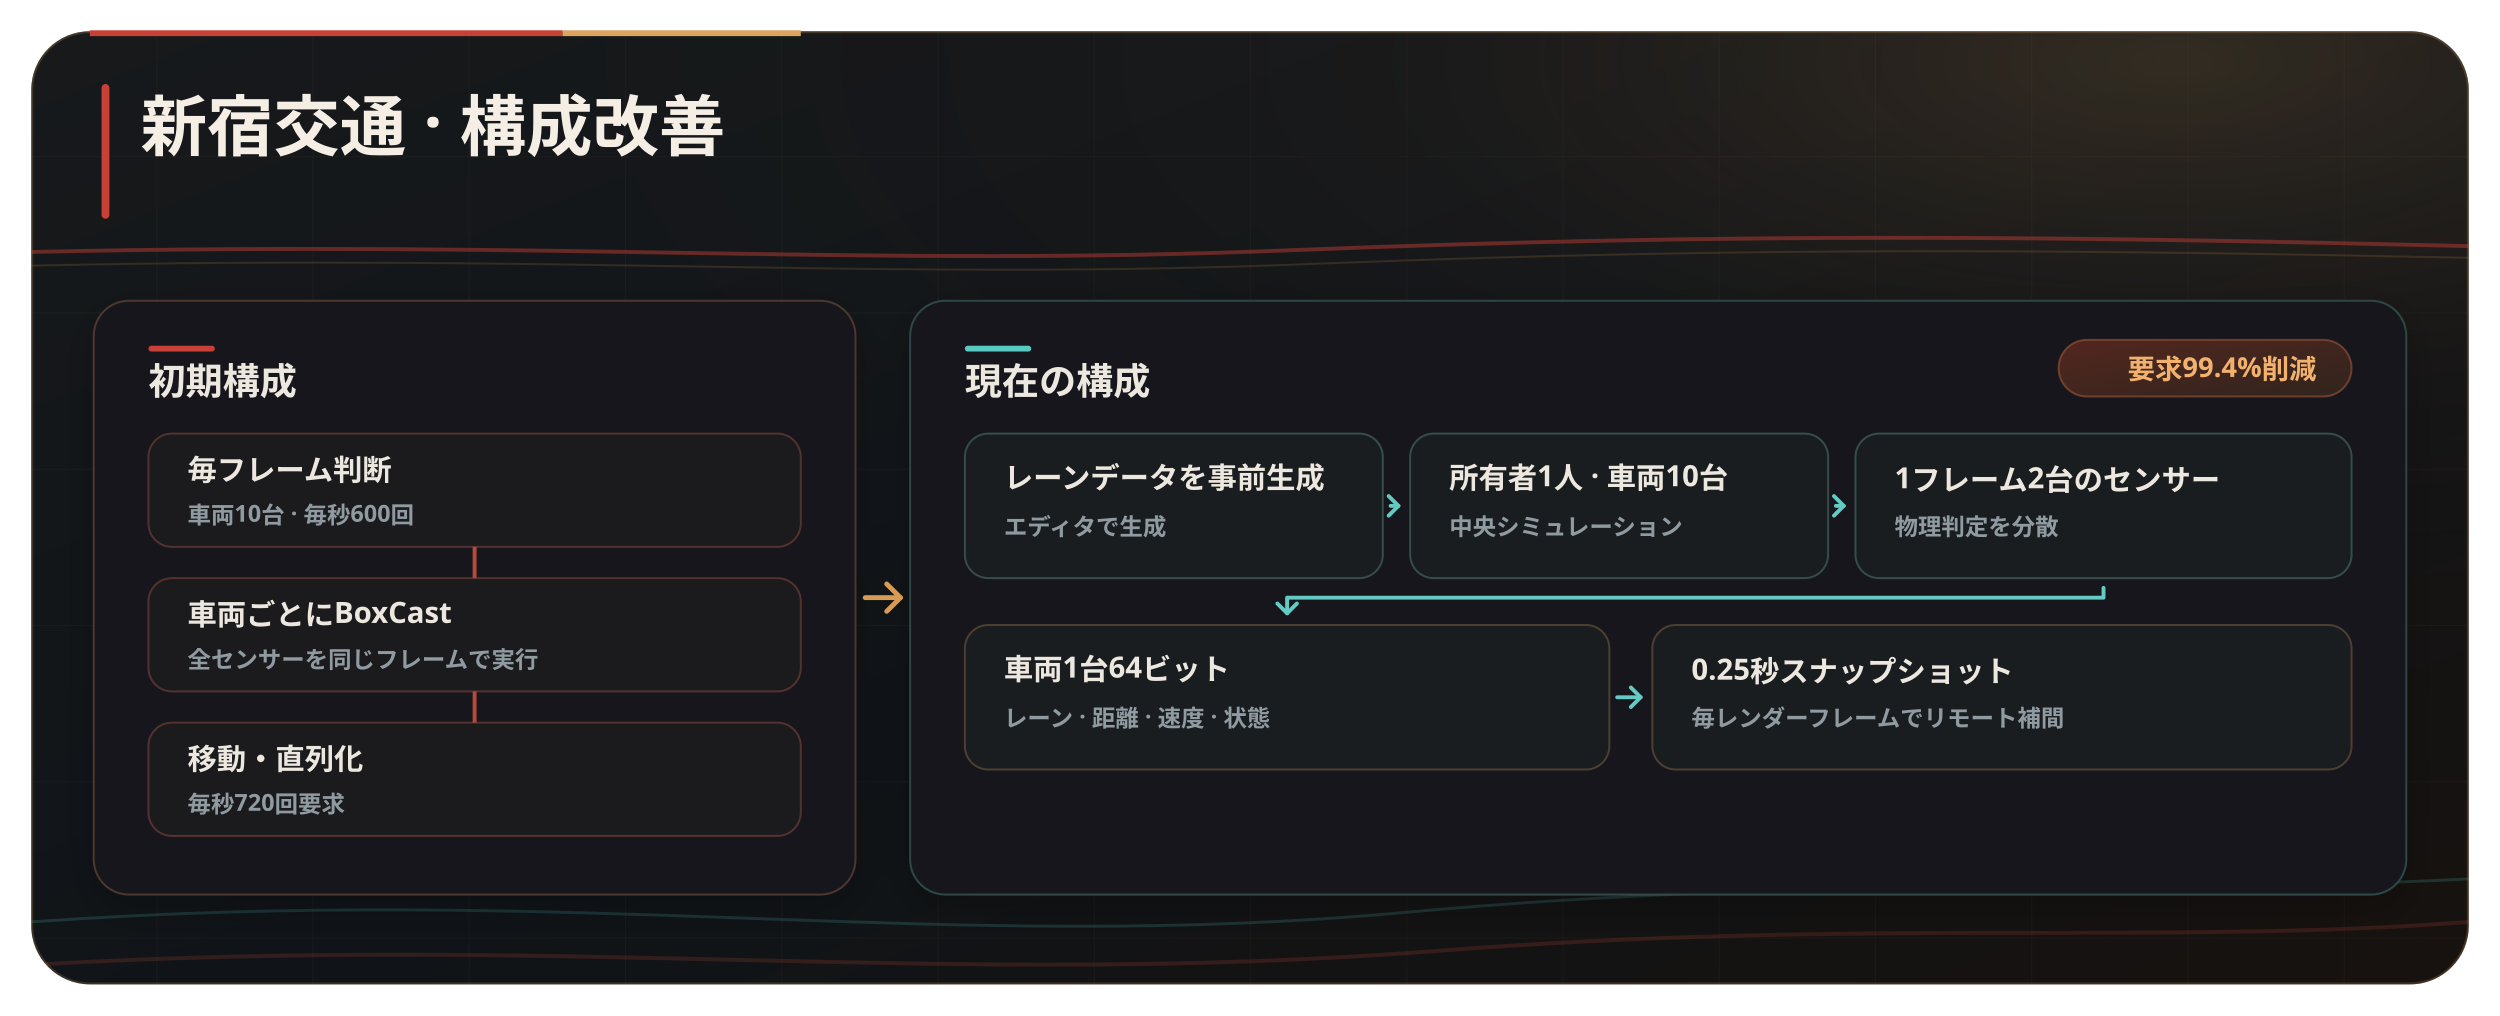
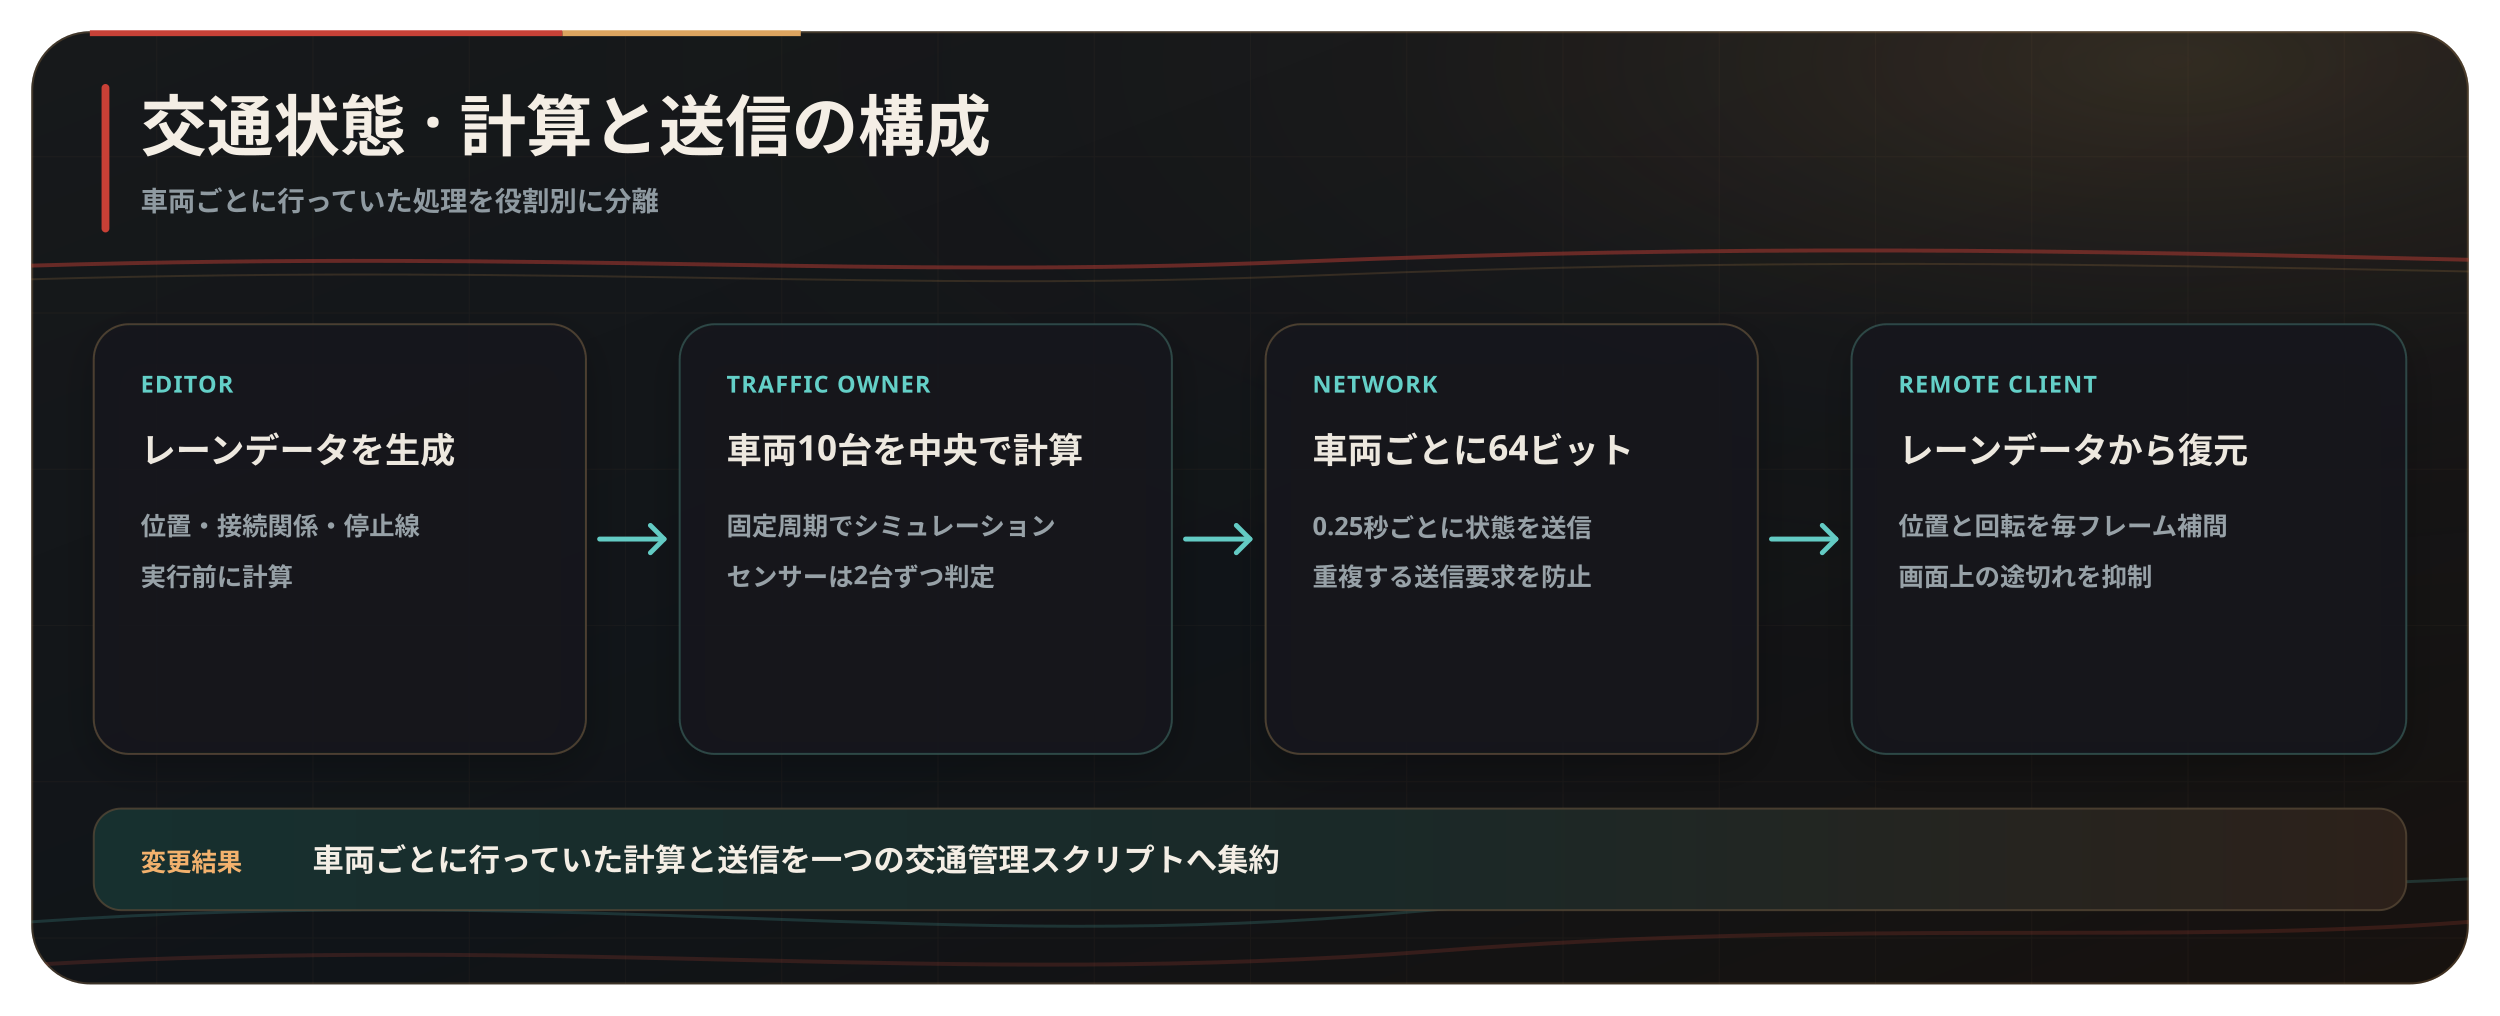
<svg xmlns="http://www.w3.org/2000/svg" width="1280" height="520" viewBox="0 0 1280 520" role="img" aria-labelledby="title desc">
  <defs>
    <linearGradient id="panelBackground" x1="0" y1="0" x2="1" y2="1">
      <stop offset="0" stop-color="#17191b" />
      <stop offset="0.55" stop-color="#101418" />
      <stop offset="1" stop-color="#17120f" />
    </linearGradient>
    <radialGradient id="stationLight" cx="88%" cy="3%" r="76%">
      <stop offset="0" stop-color="#d69a50" stop-opacity="0.17" />
      <stop offset="0.42" stop-color="#a46531" stop-opacity="0.045" />
      <stop offset="1" stop-color="#000000" stop-opacity="0" />
    </radialGradient>
-     <linearGradient id="currentChip" x1="0" y1="0" x2="1" y2="1">
-       <stop offset="0" stop-color="#52261f" />
-       <stop offset="1" stop-color="#30251d" />
+     <linearGradient id="resultBar" x1="0" y1="0" x2="1" y2="0">
+       <stop offset="0" stop-color="#17302f" />
+       <stop offset="0.55" stop-color="#1a2928" />
+       <stop offset="1" stop-color="#2d211a" />
    </linearGradient>
    <pattern id="streetGrid" width="80" height="80" patternUnits="userSpaceOnUse">
      <path d="M80 0H0V80" fill="none" stroke="#e9c08a" stroke-opacity="0.035" />
    </pattern>
    <filter id="cardShadow" x="-8%" y="-12%" width="116%" height="130%">
      <feDropShadow dx="0" dy="7" stdDeviation="10" flood-color="#000000" flood-opacity="0.24" />
    </filter>
    <clipPath id="panelClip">
      <rect x="16" y="16" width="1248" height="488" rx="30" />
    </clipPath>
    <style>
      text { font-family: "Noto Sans JP", "Yu Gothic", "Segoe UI", sans-serif; }
      .title { fill: #f4eee5; font-size: 34px; font-weight: 750; }
-       .section { fill: #ede8df; font-size: 19px; font-weight: 700; }
-       .chip { fill: #f2b16d; font-size: 14px; font-weight: 750; }
-       .node-title { fill: #ede8df; font-size: 15px; font-weight: 700; }
-       .node-detail { fill: #8f9aa1; font-size: 12px; font-weight: 600; }
+       .subtitle { fill: #8f9aa1; font-size: 14px; font-weight: 600; }
+       .role { fill: #64d0c8; font-size: 12px; font-weight: 750; letter-spacing: 0.6px; }
+       .card-title { fill: #ede8df; font-size: 18px; font-weight: 700; }
+       .card-body { fill: #97a1a7; font-size: 13px; font-weight: 600; }
+       .result-label { fill: #f2b16d; font-size: 13px; font-weight: 750; }
+       .result-text { fill: #f4eee5; font-size: 16px; font-weight: 700; }
    </style>
  </defs>
  <g clip-path="url(#panelClip)">
    <rect x="16" y="16" width="1248" height="488" rx="30" fill="url(#panelBackground)" />
    <rect x="16" y="16" width="1248" height="488" rx="30" fill="url(#stationLight)" />
    <rect x="16" y="16" width="1248" height="488" rx="30" fill="url(#streetGrid)" />
-     <path d="M16 129 C290 123 445 137 664 128 C890 119 1055 121 1264 126" fill="none" stroke="#a83831" stroke-opacity="0.56" stroke-width="2" />
-     <path d="M16 136 C295 130 456 144 675 135 C902 126 1068 128 1264 132" fill="none" stroke="#df9d53" stroke-opacity="0.16" />
+     <path d="M16 136 C290 128 445 143 664 134 C890 125 1055 128 1264 133" fill="none" stroke="#a83831" stroke-opacity="0.56" stroke-width="2" />
+     <path d="M16 143 C295 135 456 150 675 141 C902 132 1068 135 1264 139" fill="none" stroke="#df9d53" stroke-opacity="0.16" />
    <path d="M16 472 C300 452 483 489 721 467 C943 447 1088 459 1264 450" fill="none" stroke="#54c9c2" stroke-opacity="0.18" stroke-width="1.5" />
    <path d="M16 494 C292 478 484 506 734 487 C951 470 1110 484 1264 472" fill="none" stroke="#b34236" stroke-opacity="0.22" stroke-width="2" />
  </g>
  <rect x="16.5" y="16.5" width="1247" height="487" rx="29.5" fill="none" stroke="#b98a55" stroke-opacity="0.26" />
  <path d="M46 17 H288" stroke="#c74137" stroke-width="3" />
  <path d="M288 17 H410" stroke="#dca45f" stroke-width="3" />
-   <rect x="52" y="43" width="4" height="69" rx="2" fill="#c84036" />
-   <text x="72" y="77" class="title">新宿交通 · 構成改善</text>
+   <rect x="52" y="43" width="4" height="76" rx="2" fill="#c84036" />
+   <text x="72" y="77" class="title">交通状態 · 計算と送信の構成</text>
+   <text x="72" y="108" class="subtitle">車両ごとに行っていた処理を役割別に分離</text>
  <g filter="url(#cardShadow)">
-     <rect x="48" y="154" width="390" height="304" rx="18" fill="#14191d" fill-opacity="0.96" stroke="#5c4036" stroke-opacity="0.78" />
-     <rect x="466" y="154" width="766" height="304" rx="18" fill="#14191d" fill-opacity="0.96" stroke="#355553" stroke-opacity="0.78" />
+     <rect x="48" y="166" width="252" height="220" rx="18" fill="#14191d" fill-opacity="0.97" stroke="#5b4b38" stroke-opacity="0.78" />
+     <rect x="348" y="166" width="252" height="220" rx="18" fill="#14191d" fill-opacity="0.97" stroke="#355553" stroke-opacity="0.78" />
+     <rect x="648" y="166" width="252" height="220" rx="18" fill="#14191d" fill-opacity="0.97" stroke="#5b4b38" stroke-opacity="0.78" />
+     <rect x="948" y="166" width="284" height="220" rx="18" fill="#14191d" fill-opacity="0.97" stroke="#355553" stroke-opacity="0.78" />
  </g>
-   <rect x="76" y="177" width="34" height="3" rx="1.5" fill="#c84036" />
-   <text x="76" y="202" class="section">初期構成</text>
-   <rect x="76" y="222" width="334" height="58" rx="12" fill="#1b1b1e" stroke="#6b3c35" stroke-opacity="0.72" />
-   <text x="96" y="246" class="node-title">毎フレーム判断</text>
-   <text x="96" y="268" class="node-detail">車両10台 · 毎秒600回</text>
-   <rect x="76" y="296" width="334" height="58" rx="12" fill="#1b1b1e" stroke="#6b3c35" stroke-opacity="0.72" />
-   <text x="96" y="320" class="node-title">車両ごとにBoxCast</text>
-   <text x="96" y="342" class="node-detail">全センサーを同じフレームで実行</text>
-   <rect x="76" y="370" width="334" height="58" rx="12" fill="#1b1b1e" stroke="#6b3c35" stroke-opacity="0.72" />
-   <text x="96" y="394" class="node-title">移動・直列化</text>
-   <text x="96" y="416" class="node-detail">毎秒720回要求</text>
-   <path d="M243 280 V296 M243 354 V370" stroke="#b84a3d" stroke-width="2" />
-   <path d="M443 306 H461" stroke="#d79b54" stroke-width="2.5" stroke-linecap="round" />
-   <path d="M454 299 L461 306 L454 313" fill="none" stroke="#d79b54" stroke-width="2.5" stroke-linecap="round" stroke-linejoin="round" />
-   <rect x="494" y="177" width="34" height="3" rx="1.5" fill="#58c9c2" />
-   <text x="494" y="202" class="section">現在の構成</text>
-   <rect x="1054" y="174" width="150" height="29" rx="14.5" fill="url(#currentChip)" stroke="#a85b3b" stroke-opacity="0.55" />
-   <text x="1186" y="194" text-anchor="end" class="chip">要求99.4%削減</text>
-   <rect x="494" y="222" width="214" height="74" rx="12" fill="#1a1d1f" stroke="#42615e" stroke-opacity="0.72" />
-   <text x="514" y="250" class="node-title">レーンデータを事前生成</text>
-   <text x="514" y="274" class="node-detail">エディタで生成</text>
-   <rect x="722" y="222" width="214" height="74" rx="12" fill="#1a1d1f" stroke="#42615e" stroke-opacity="0.72" />
-   <text x="742" y="250" class="node-title">所有者1人 · 車両10台</text>
-   <text x="742" y="274" class="node-detail">中央シミュレーション</text>
-   <rect x="950" y="222" width="254" height="74" rx="12" fill="#1a1d1f" stroke="#42615e" stroke-opacity="0.72" />
-   <text x="970" y="250" class="node-title">1フレーム2台のセンサー</text>
-   <text x="970" y="274" class="node-detail">物理判定を分散</text>
-   <rect x="494" y="320" width="330" height="74" rx="12" fill="#1a1d1f" stroke="#5b4b38" stroke-opacity="0.78" />
-   <text x="514" y="348" class="node-title">車両1台64ビット</text>
-   <text x="514" y="372" class="node-detail">レーン · 距離 · 速度 · 状態</text>
-   <rect x="846" y="320" width="358" height="74" rx="12" fill="#1a1d1f" stroke="#5b4b38" stroke-opacity="0.78" />
-   <text x="866" y="348" class="node-title">0.25秒スナップショット</text>
-   <text x="866" y="372" class="node-detail">毎レンダーフレームでリモート補間</text>
-   <g fill="none" stroke="#63cbc4" stroke-width="2" stroke-linecap="round" stroke-linejoin="round">
-     <path d="M712 259 H716" />
-     <path d="M711 254 L716 259 L711 264" />
-     <path d="M940 259 H944" />
-     <path d="M939 254 L944 259 L939 264" />
-     <path d="M1077 301 V306 H659 V314" />
-     <path d="M654 309 L659 314 L664 309" />
-     <path d="M828 357 H840" />
-     <path d="M835 352 L840 357 L835 362" />
+   <text x="72" y="201" class="role">EDITOR</text>
+   <text x="72" y="237" class="card-title">レーンデータを生成</text>
+   <text x="72" y="274" class="card-body">位置・接続関係・停止線</text>
+   <text x="72" y="300" class="card-body">実行前に計算</text>
+   <text x="372" y="201" class="role">TRAFFIC OWNER</text>
+   <text x="372" y="237" class="card-title">車両10台を中央で計算</text>
+   <text x="372" y="274" class="card-body">固定周期でシミュレーション</text>
+   <text x="372" y="300" class="card-body">センサーは2台ずつ判定</text>
+   <text x="672" y="201" class="role">NETWORK</text>
+   <text x="672" y="237" class="card-title">車両ごとに64ビット</text>
+   <text x="672" y="274" class="card-body">0.25秒ごとに状態を送信</text>
+   <text x="672" y="300" class="card-body">重複する送信要求を防止</text>
+   <text x="972" y="201" class="role">REMOTE CLIENT</text>
+   <text x="972" y="237" class="card-title">レーンデータから復元</text>
+   <text x="972" y="274" class="card-body">位置と回転を毎フレーム補間</text>
+   <text x="972" y="300" class="card-body">画面上の途切れを抑制</text>
+   <g fill="none" stroke="#63cbc4" stroke-width="2.5" stroke-linecap="round" stroke-linejoin="round">
+     <path d="M307 276 H340" />
+     <path d="M333 269 L340 276 L333 283" />
+     <path d="M607 276 H640" />
+     <path d="M633 269 L640 276 L633 283" />
+     <path d="M907 276 H940" />
+     <path d="M933 269 L940 276 L933 283" />
  </g>
+   <rect x="48" y="414" width="1184" height="52" rx="14" fill="url(#resultBar)" stroke="#5b4b38" stroke-opacity="0.72" />
+   <text x="72" y="446" class="result-label">変更結果</text>
+   <text x="160" y="446" class="result-text">車両ごとに行っていた計算と送信を一つの交通管理スクリプトへ集約</text>
</svg>
